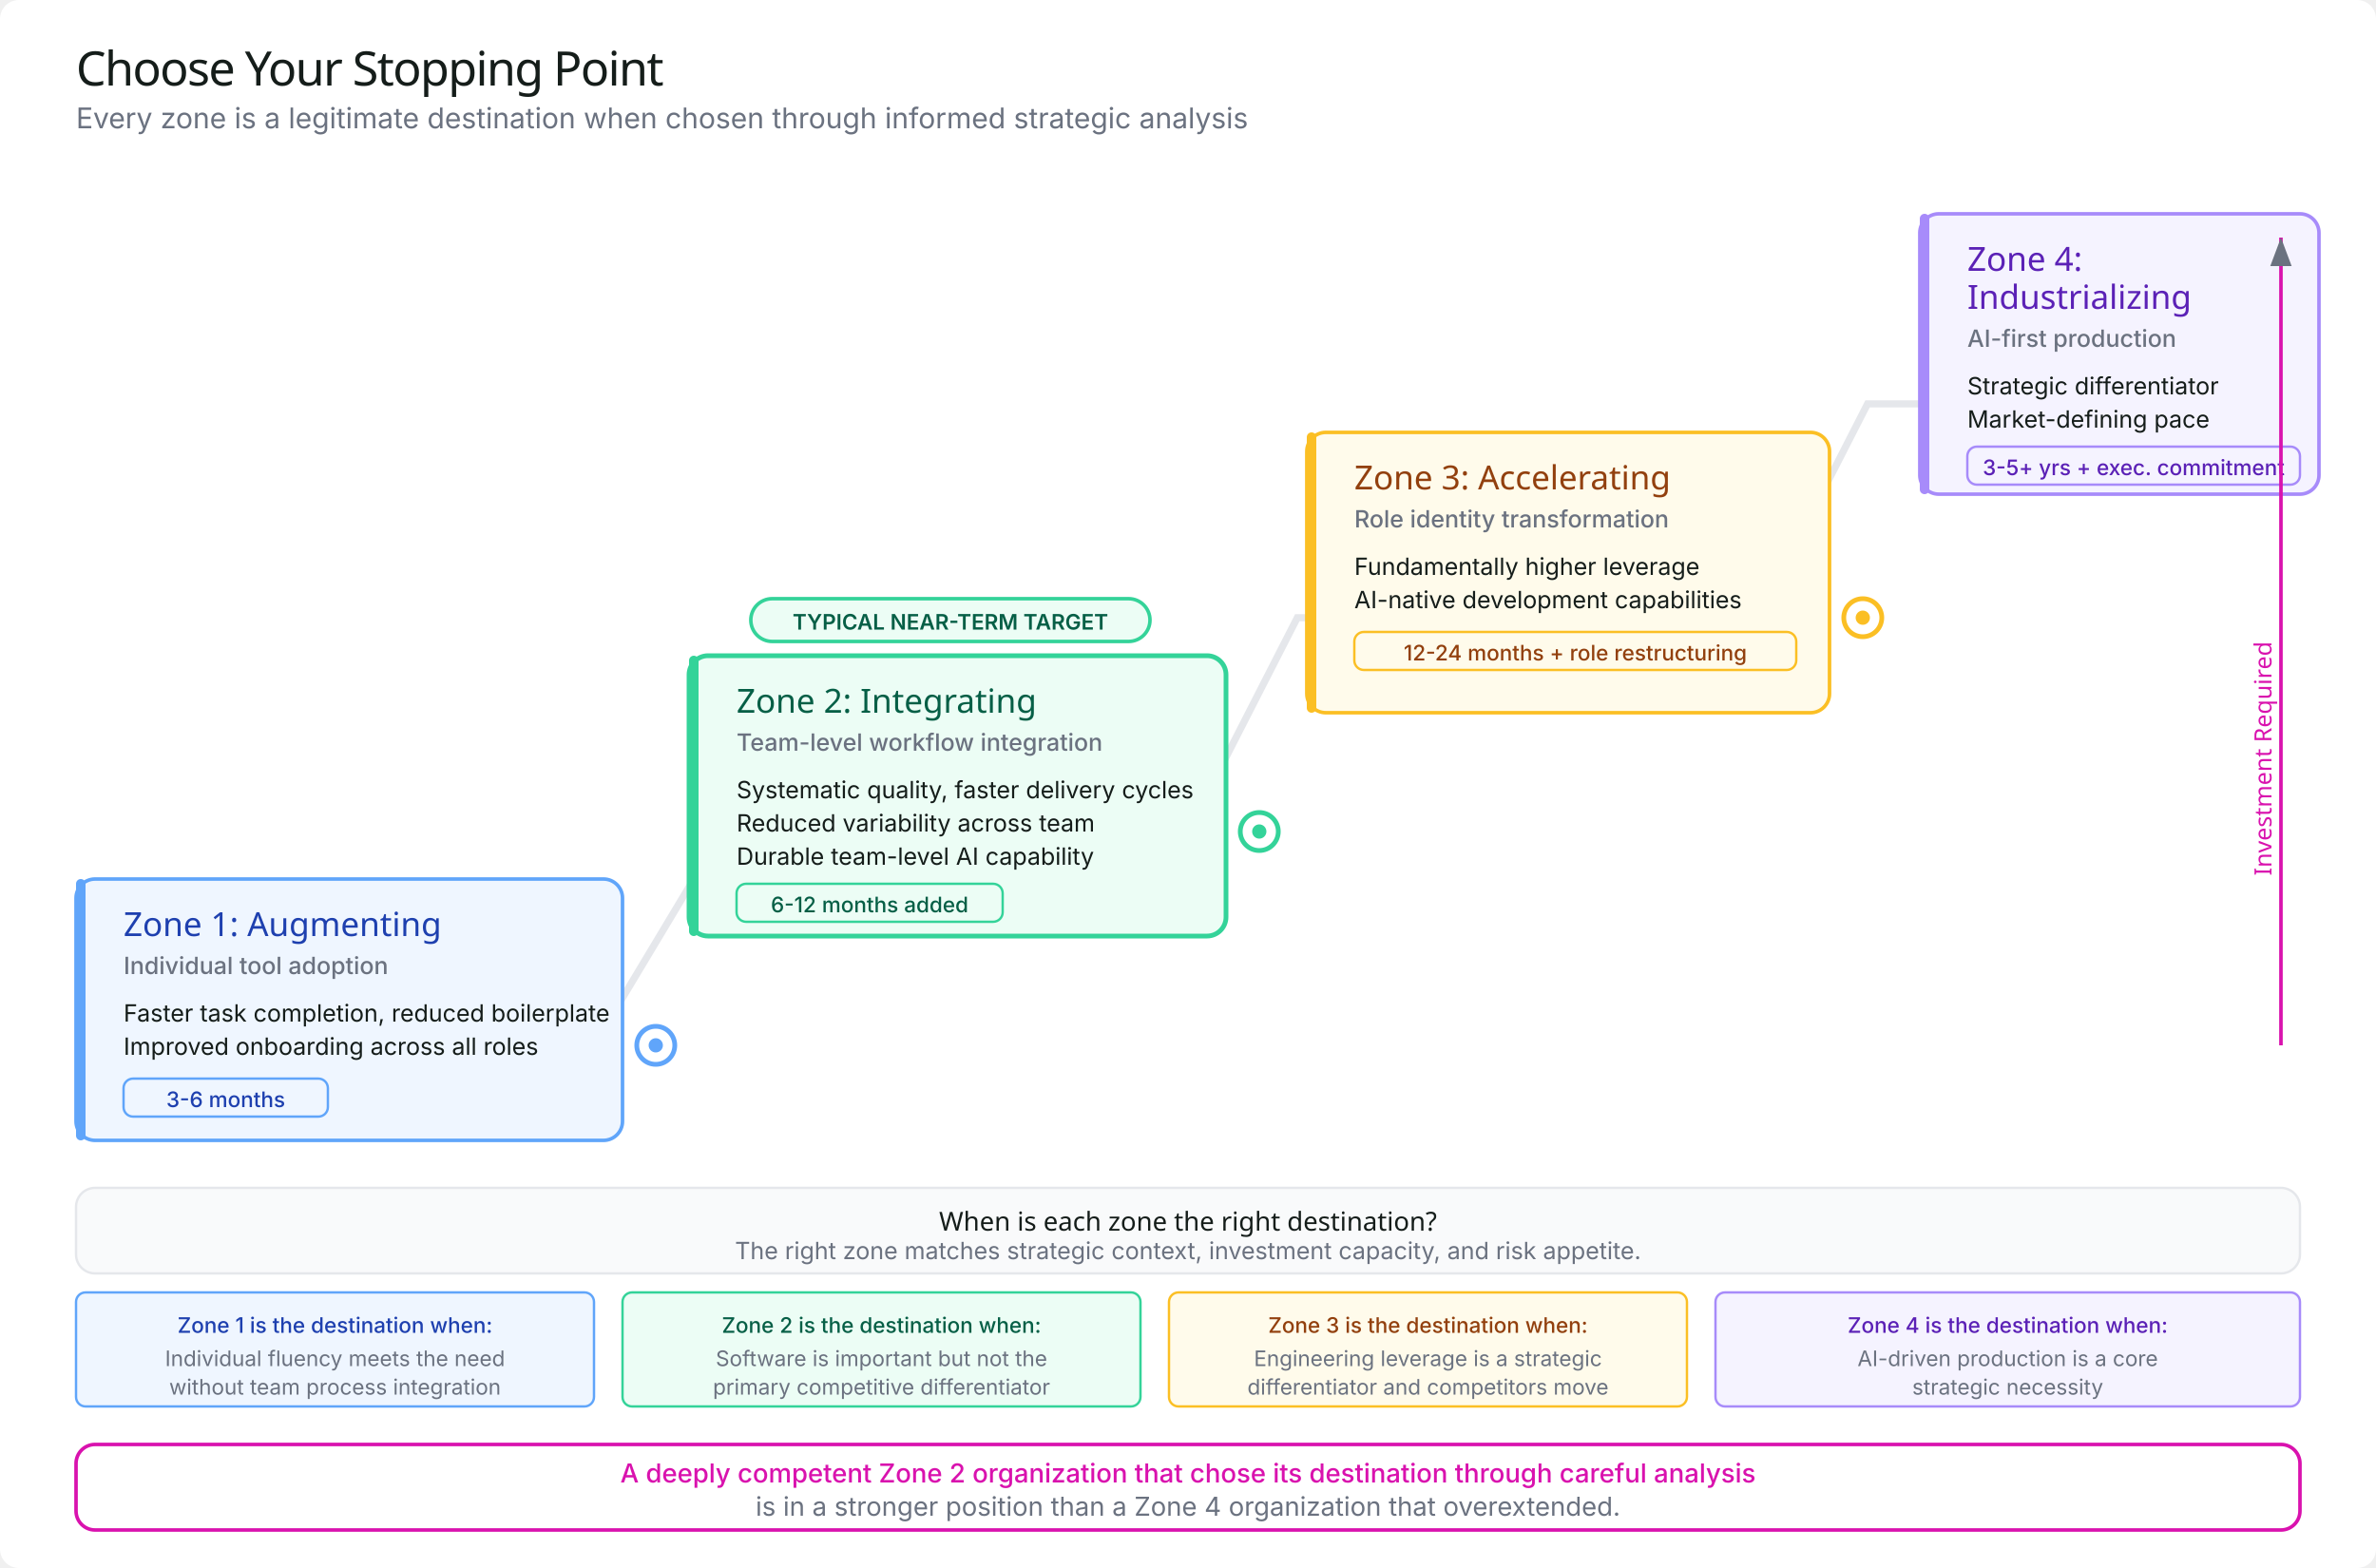
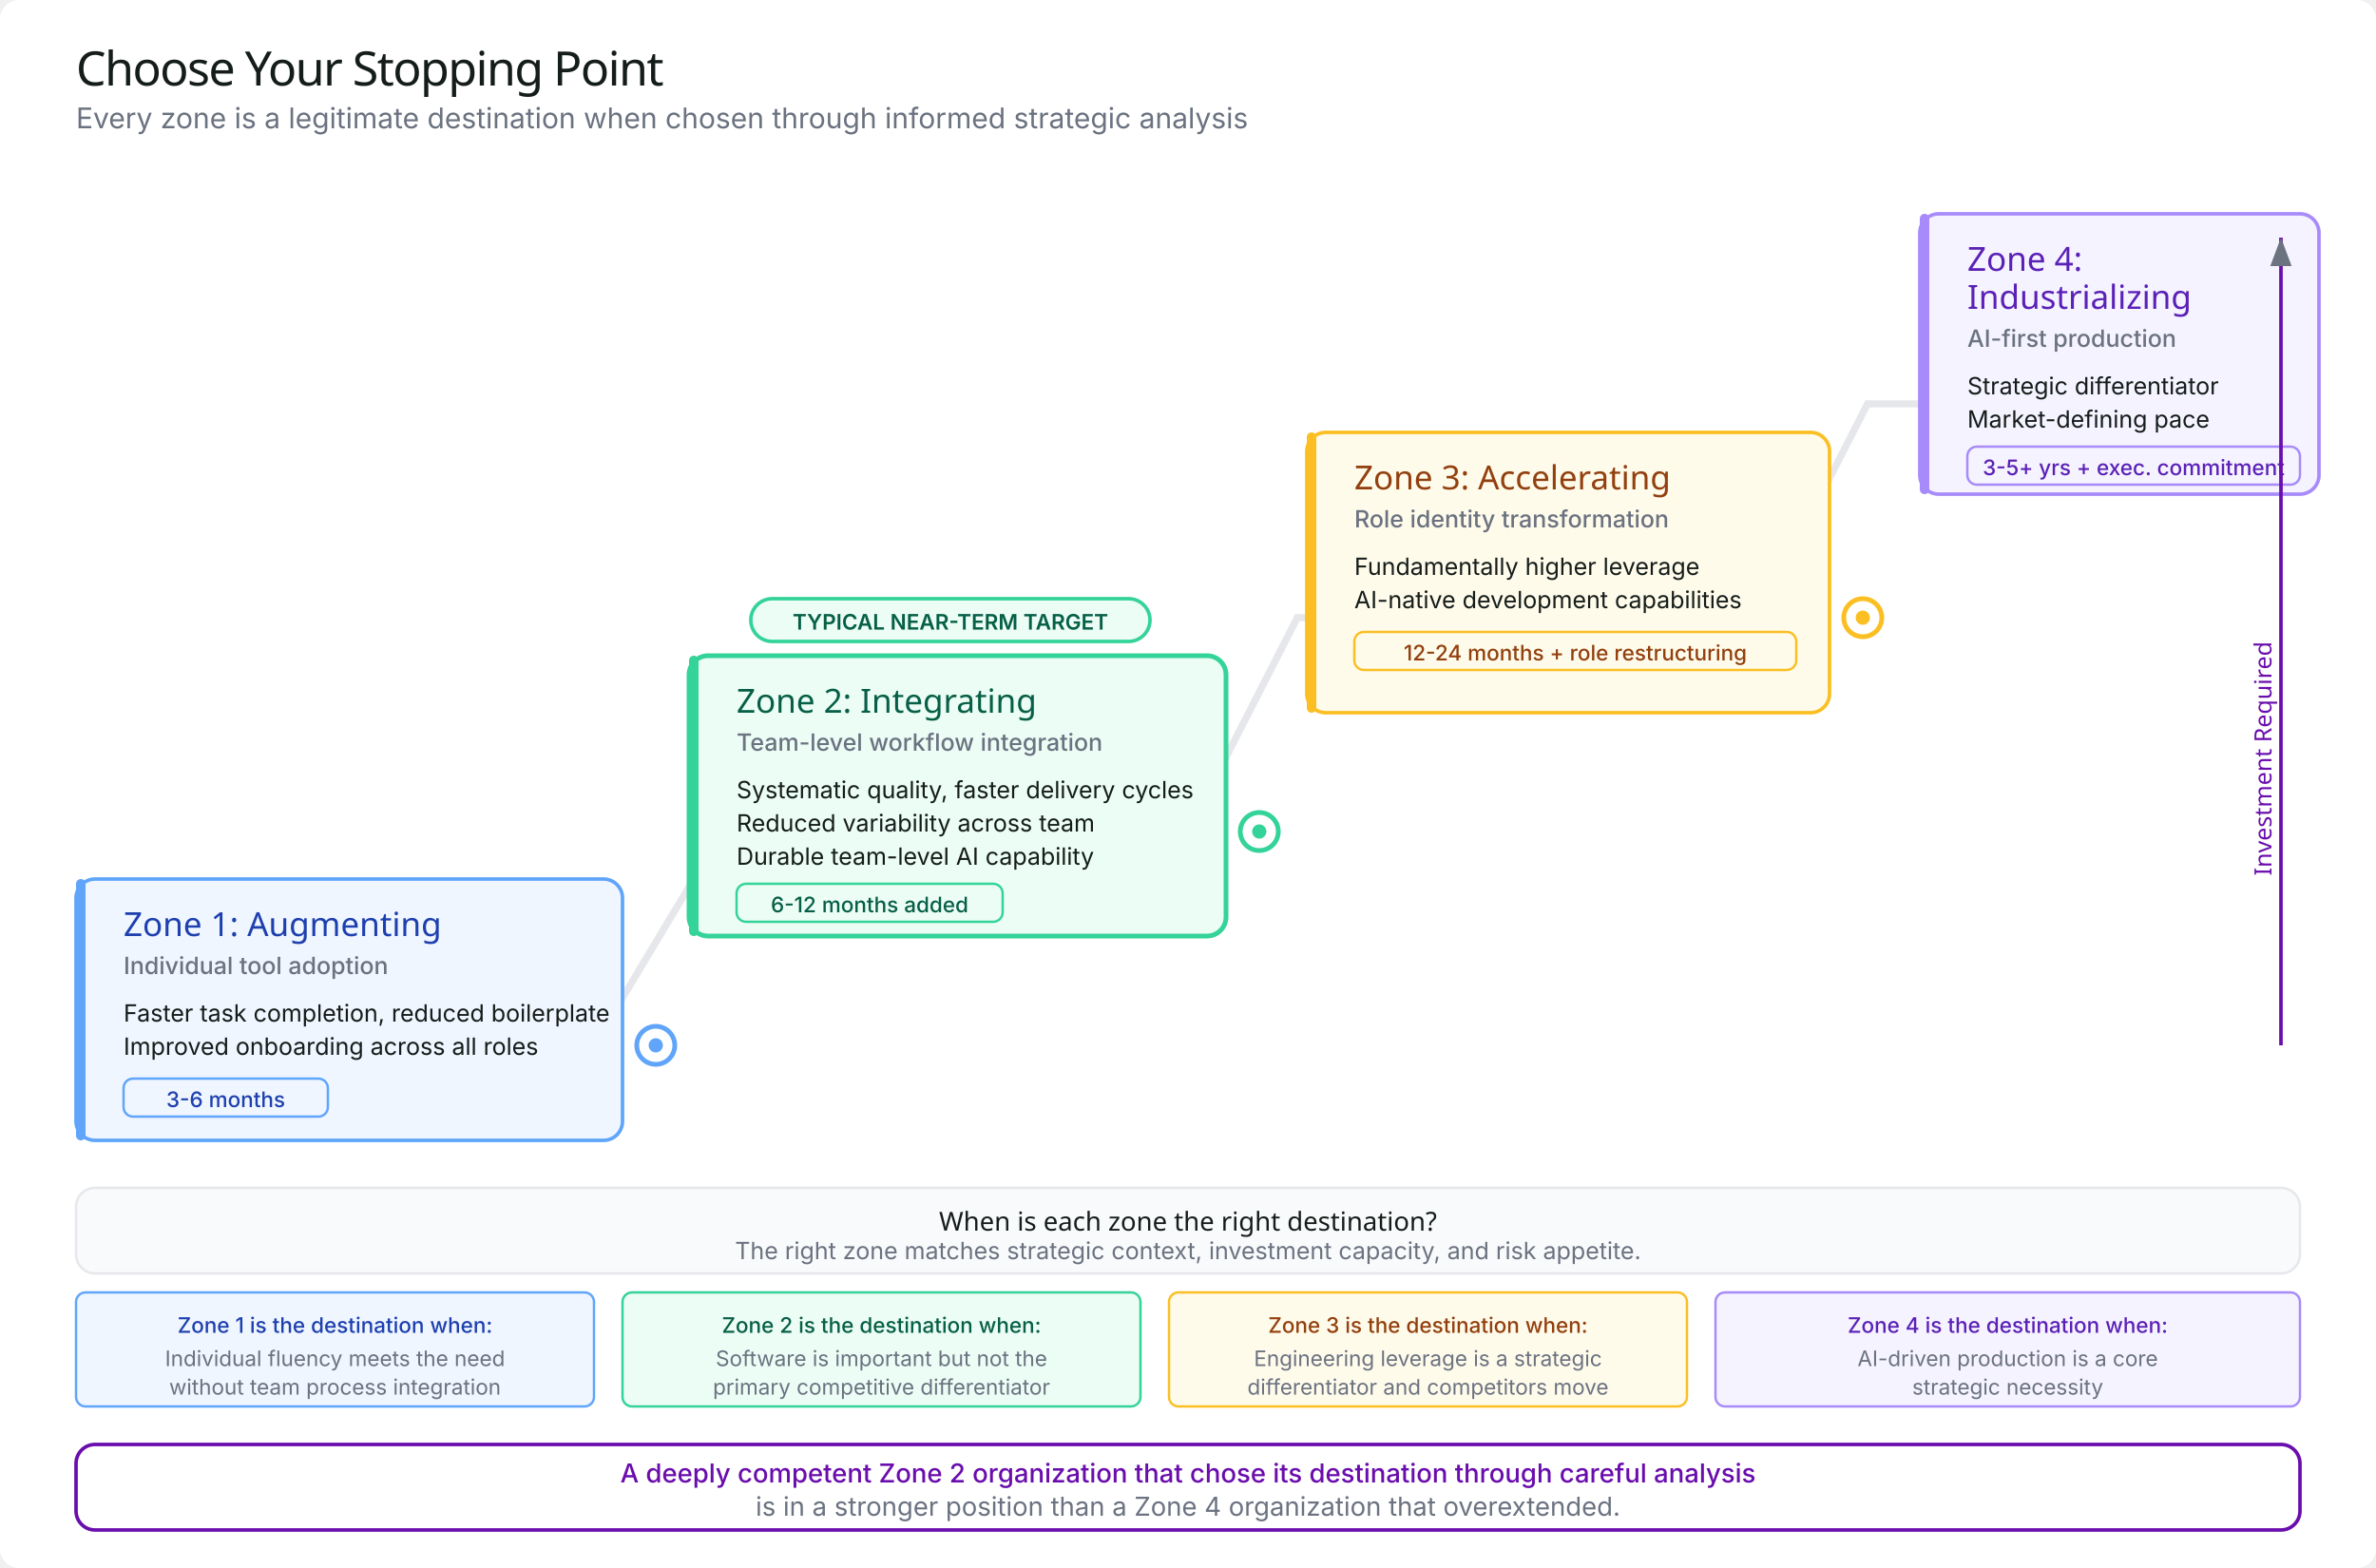
<svg xmlns="http://www.w3.org/2000/svg" viewBox="0 0 1000 660" font-family="'Inter', sans-serif">
  <defs>
    <marker id="arrow" markerWidth="8" markerHeight="6" refX="8" refY="3" orient="auto">
      <polygon points="0 0, 8 3, 0 6" fill="#6B7280" />
    </marker>
  </defs>
  <rect width="1000" height="660" fill="#fff" rx="8" />
  <text x="32" y="36" font-family="'DM Sans', sans-serif" font-size="20" font-weight="400" fill="#151D1A" letter-spacing="-0.03em">Choose Your Stopping Point</text>
  <text x="32" y="54" font-size="12" fill="#6B7280">Every zone is a legitimate destination when chosen through informed strategic analysis</text>
  <path d="M80,440 L250,440 L304,350 L500,350 L546,260 L740,260 L786,170 L940,170" fill="none" stroke="#E5E7EB" stroke-width="3" stroke-linecap="round" />
  <rect x="32" y="370" width="230" height="110" rx="8" fill="#EFF6FF" stroke="#60A5FA" stroke-width="1.5" />
  <rect x="32" y="370" width="4" height="110" rx="2" fill="#60A5FA" />
  <text x="52" y="394" font-family="'DM Sans', sans-serif" font-size="14" font-weight="500" fill="#1E40AF">Zone 1: Augmenting</text>
  <text x="52" y="410" font-size="10" font-weight="500" fill="#6B7280">Individual tool adoption</text>
  <text x="52" y="430" font-size="10" fill="#151D1A">Faster task completion, reduced boilerplate</text>
  <text x="52" y="444" font-size="10" fill="#151D1A">Improved onboarding across all roles</text>
  <rect x="52" y="454" width="86" height="16" rx="4" fill="#EFF6FF" stroke="#60A5FA" stroke-width="1" />
  <text x="95" y="466" text-anchor="middle" font-size="9" font-weight="500" fill="#1E40AF">3-6 months</text>
  <circle cx="276" cy="440" r="8" fill="#fff" stroke="#60A5FA" stroke-width="2" />
  <circle cx="276" cy="440" r="3" fill="#60A5FA" />
  <rect x="290" y="276" width="226" height="118" rx="8" fill="#ECFDF5" stroke="#34D399" stroke-width="2" />
  <rect x="290" y="276" width="4" height="118" rx="2" fill="#34D399" />
  <rect x="316" y="252" width="168" height="18" rx="9" fill="#ECFDF5" stroke="#34D399" stroke-width="1.5" />
  <text x="400" y="265" text-anchor="middle" font-size="9" font-weight="600" fill="#065F46">TYPICAL NEAR-TERM TARGET</text>
  <text x="310" y="300" font-family="'DM Sans', sans-serif" font-size="14" font-weight="500" fill="#065F46">Zone 2: Integrating</text>
  <text x="310" y="316" font-size="10" font-weight="500" fill="#6B7280">Team-level workflow integration</text>
  <text x="310" y="336" font-size="10" fill="#151D1A">Systematic quality, faster delivery cycles</text>
  <text x="310" y="350" font-size="10" fill="#151D1A">Reduced variability across team</text>
  <text x="310" y="364" font-size="10" fill="#151D1A">Durable team-level AI capability</text>
  <rect x="310" y="372" width="112" height="16" rx="4" fill="#ECFDF5" stroke="#34D399" stroke-width="1" />
  <text x="366" y="384" text-anchor="middle" font-size="9" font-weight="500" fill="#065F46">6-12 months added</text>
  <circle cx="530" cy="350" r="8" fill="#fff" stroke="#34D399" stroke-width="2" />
  <circle cx="530" cy="350" r="3" fill="#34D399" />
  <rect x="550" y="182" width="220" height="118" rx="8" fill="#FFFBEB" stroke="#FBBF24" stroke-width="1.5" />
  <rect x="550" y="182" width="4" height="118" rx="2" fill="#FBBF24" />
  <text x="570" y="206" font-family="'DM Sans', sans-serif" font-size="14" font-weight="500" fill="#92400E">Zone 3: Accelerating</text>
  <text x="570" y="222" font-size="10" font-weight="500" fill="#6B7280">Role identity transformation</text>
  <text x="570" y="242" font-size="10" fill="#151D1A">Fundamentally higher leverage</text>
  <text x="570" y="256" font-size="10" fill="#151D1A">AI-native development capabilities</text>
  <rect x="570" y="266" width="186" height="16" rx="4" fill="#FFFBEB" stroke="#FBBF24" stroke-width="1" />
  <text x="663" y="278" text-anchor="middle" font-size="9" font-weight="500" fill="#92400E">12-24 months + role restructuring</text>
  <circle cx="784" cy="260" r="8" fill="#fff" stroke="#FBBF24" stroke-width="2" />
  <circle cx="784" cy="260" r="3" fill="#FBBF24" />
  <rect x="808" y="90" width="168" height="118" rx="8" fill="#F5F3FF" stroke="#A78BFA" stroke-width="1.5" />
  <rect x="808" y="90" width="4" height="118" rx="2" fill="#A78BFA" />
  <text x="828" y="114" font-family="'DM Sans', sans-serif" font-size="14" font-weight="500" fill="#5B21B6">Zone 4:</text>
  <text x="828" y="130" font-family="'DM Sans', sans-serif" font-size="14" font-weight="500" fill="#5B21B6">Industrializing</text>
  <text x="828" y="146" font-size="10" font-weight="500" fill="#6B7280">AI-first production</text>
  <text x="828" y="166" font-size="10" fill="#151D1A">Strategic differentiator</text>
  <text x="828" y="180" font-size="10" fill="#151D1A">Market-defining pace</text>
  <rect x="828" y="188" width="140" height="16" rx="4" fill="#F5F3FF" stroke="#A78BFA" stroke-width="1" />
  <text x="898" y="200" text-anchor="middle" font-size="9" font-weight="500" fill="#5B21B6">3-5+ yrs + exec. commitment</text>
-   <line x1="960" y1="440" x2="960" y2="100" stroke="#D912AE" stroke-width="1.5" marker-end="url(#arrow)" />
-   <text x="956" y="270" text-anchor="end" font-family="'DM Sans', sans-serif" font-size="10" font-weight="500" fill="#D912AE" transform="rotate(-90, 956, 270)">Investment Required</text>
+   <line x1="960" y1="440" x2="960" y2="100" stroke="#6A0DAD" stroke-width="1.5" marker-end="url(#arrow)" />
+   <text x="956" y="270" text-anchor="end" font-family="'DM Sans', sans-serif" font-size="10" font-weight="500" fill="#6A0DAD" transform="rotate(-90, 956, 270)">Investment Required</text>
  <rect x="32" y="500" width="936" height="36" rx="8" fill="#F9FAFB" stroke="#E5E7EB" stroke-width="1" />
  <text x="500" y="518" text-anchor="middle" font-family="'DM Sans', sans-serif" font-size="11" font-weight="500" fill="#151D1A">
    When is each zone the right destination?</text>
  <text x="500" y="530" text-anchor="middle" font-size="10" fill="#6B7280">The right zone matches strategic context, investment capacity, and risk appetite.</text>
  <rect x="32" y="544" width="218" height="48" rx="4" fill="#EFF6FF" stroke="#60A5FA" stroke-width="1" />
  <text x="141" y="561" text-anchor="middle" font-size="9" font-weight="500" fill="#1E40AF">Zone 1 is the destination when:</text>
  <text x="141" y="575" text-anchor="middle" font-size="9" fill="#6B7280">Individual fluency meets the need</text>
  <text x="141" y="587" text-anchor="middle" font-size="9" fill="#6B7280">without team process integration</text>
  <rect x="262" y="544" width="218" height="48" rx="4" fill="#ECFDF5" stroke="#34D399" stroke-width="1" />
  <text x="371" y="561" text-anchor="middle" font-size="9" font-weight="500" fill="#065F46">Zone 2 is the destination when:</text>
  <text x="371" y="575" text-anchor="middle" font-size="9" fill="#6B7280">Software is important but not the</text>
  <text x="371" y="587" text-anchor="middle" font-size="9" fill="#6B7280">primary competitive differentiator</text>
  <rect x="492" y="544" width="218" height="48" rx="4" fill="#FFFBEB" stroke="#FBBF24" stroke-width="1" />
  <text x="601" y="561" text-anchor="middle" font-size="9" font-weight="500" fill="#92400E">Zone 3 is the destination when:</text>
  <text x="601" y="575" text-anchor="middle" font-size="9" fill="#6B7280">Engineering leverage is a strategic</text>
  <text x="601" y="587" text-anchor="middle" font-size="9" fill="#6B7280">differentiator and competitors move</text>
  <rect x="722" y="544" width="246" height="48" rx="4" fill="#F5F3FF" stroke="#A78BFA" stroke-width="1" />
  <text x="845" y="561" text-anchor="middle" font-size="9" font-weight="500" fill="#5B21B6">Zone 4 is the destination when:</text>
  <text x="845" y="575" text-anchor="middle" font-size="9" fill="#6B7280">AI-driven production is a core</text>
  <text x="845" y="587" text-anchor="middle" font-size="9" fill="#6B7280">strategic necessity</text>
-   <rect x="32" y="608" width="936" height="36" rx="8" fill="#fff" stroke="#D912AE" stroke-width="1.5" />
-   <text x="500" y="624" text-anchor="middle" font-size="11" fill="#D912AE" font-weight="500">A deeply competent Zone 2 organization that chose its destination through careful analysis</text>
+   <rect x="32" y="608" width="936" height="36" rx="8" fill="#fff" stroke="#6A0DAD" stroke-width="1.5" />
+   <text x="500" y="624" text-anchor="middle" font-size="11" fill="#6A0DAD" font-weight="500">A deeply competent Zone 2 organization that chose its destination through careful analysis</text>
  <text x="500" y="638" text-anchor="middle" font-size="11" fill="#6B7280">is in a stronger position than a Zone 4 organization that overextended.</text>
</svg>
